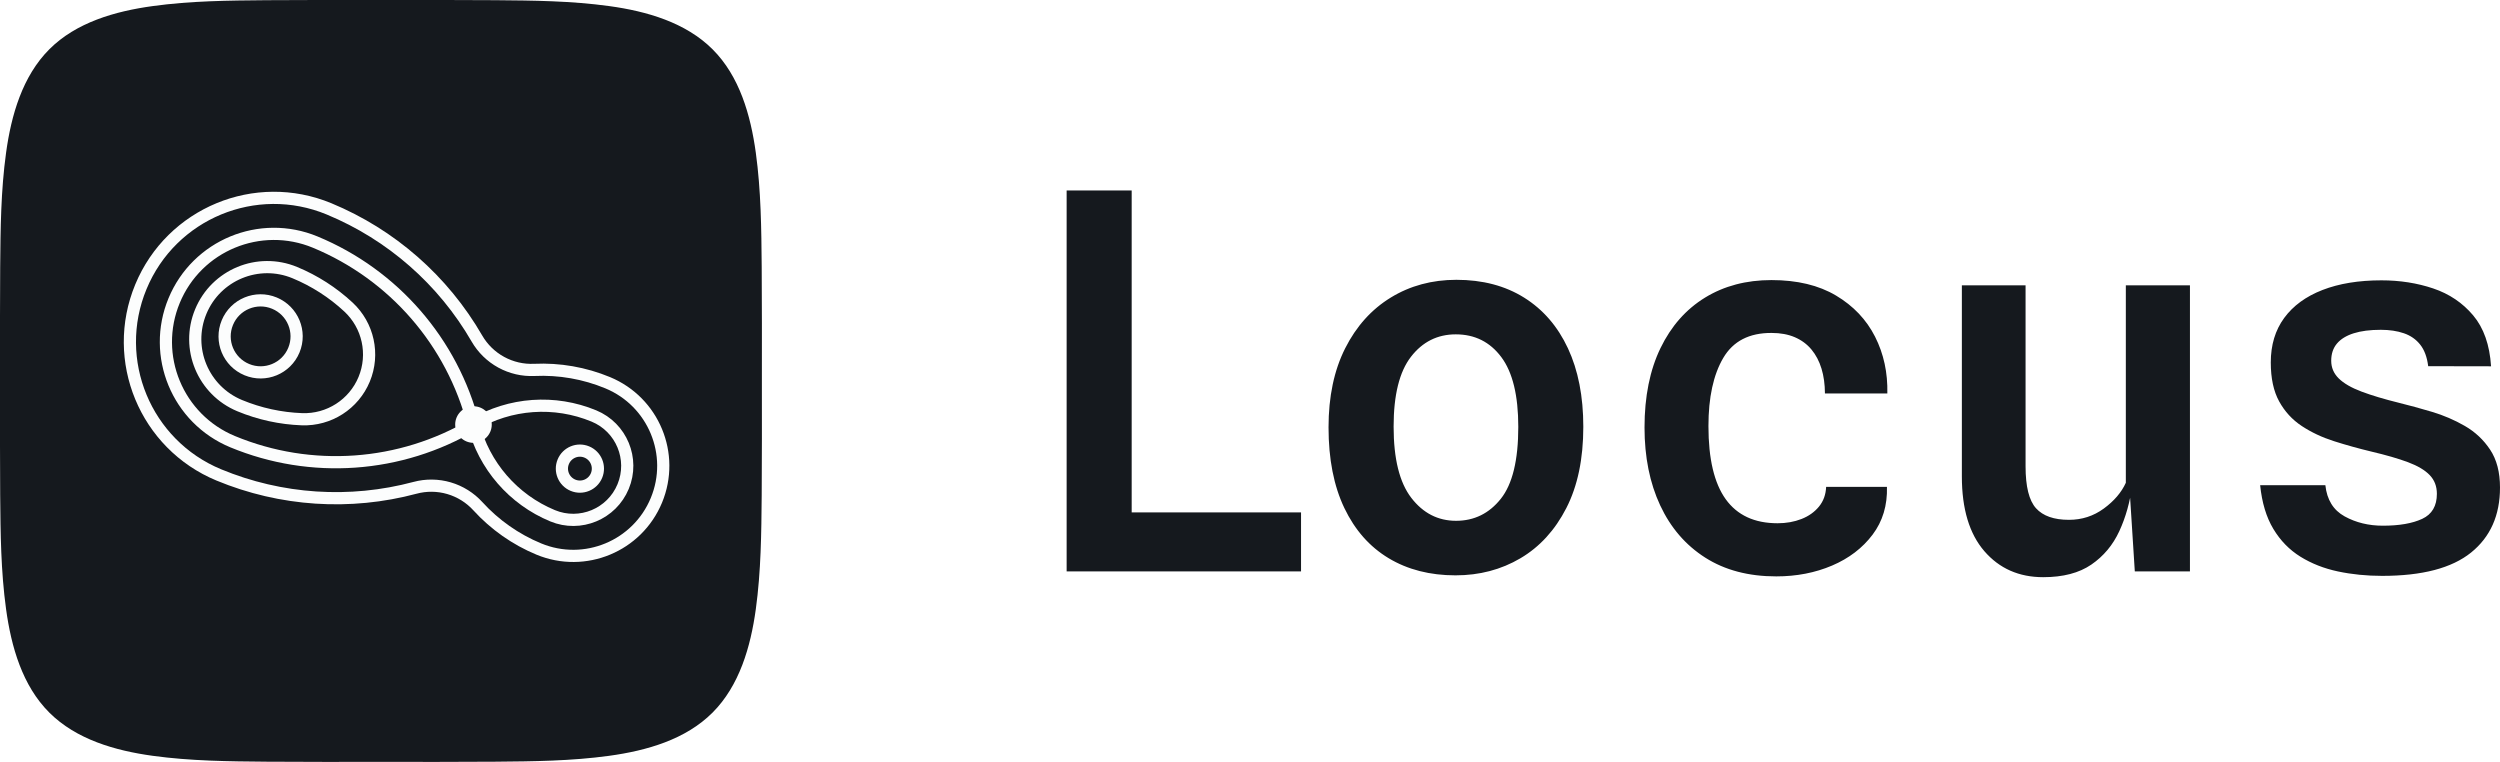
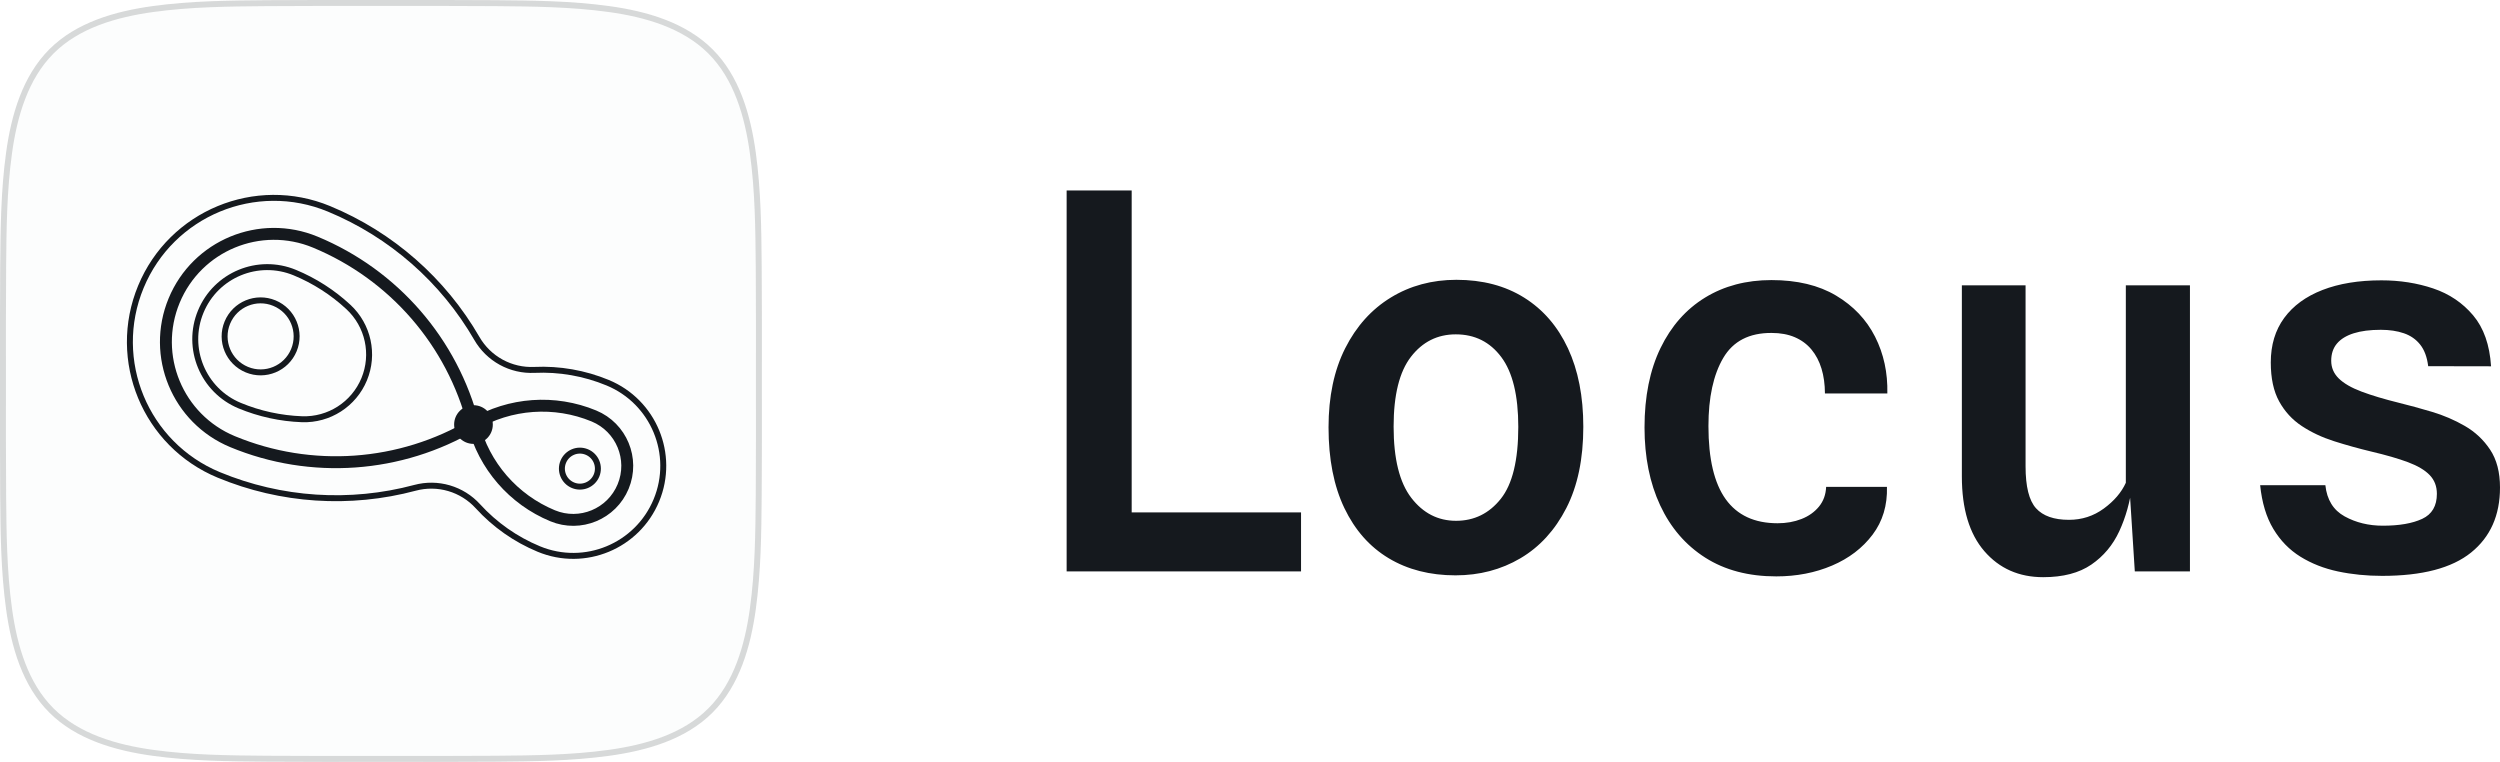
<svg xmlns="http://www.w3.org/2000/svg" viewBox="0 0 328.134 100" width="420.011" height="128">
-   <path d="M100 50C100 54.996 100.017 59.992 99.976 64.988C99.935 69.984 99.884 74.997 99.204 79.947C98.524 84.897 97.056 89.99 93.528 93.528C89.999 97.065 84.897 98.524 79.947 99.204C74.997 99.884 69.984 99.935 64.988 99.976C59.992 100.017 54.996 100 50 100C45.004 100 40.008 100.017 35.012 99.976C30.016 99.935 25.003 99.884 20.053 99.204C15.103 98.524 10.01 97.056 6.472 93.528C2.935 89.999 1.476 84.897 .796 79.947C.116 74.997 .065 69.984 .024 64.988C-.017 59.992 0 54.996 0 50C0 45.004-.017 40.008 .024 35.012C.065 30.016 .116 25.003 .796 20.053C1.476 15.103 2.944 10.01 6.472 6.472C10.001 2.935 15.103 1.476 20.053 .796C25.003 .116 30.016 .065 35.012 .024C40.008-.017 45.004 0 50 0C54.996 0 59.992-.017 64.988 .024C69.984 .065 74.997 .116 79.947 .796C84.897 1.476 89.99 2.944 93.528 6.472C97.065 10.001 98.524 15.103 99.204 20.053C99.884 25.003 99.935 30.016 99.976 35.012C100.017 40.008 100 45.004 100 50Z" fill="#15191e" />
-   <g fill="none" stroke="#fcfdfd" stroke-width="1.6">
+   <defs>
+     <clipPath id="locus-lockup-h-light-large-clip">
+       <path d="M100 50C100 54.996 100.017 59.992 99.976 64.988C99.935 69.984 99.884 74.997 99.204 79.947C98.524 84.897 97.056 89.99 93.528 93.528C89.999 97.065 84.897 98.524 79.947 99.204C74.997 99.884 69.984 99.935 64.988 99.976C59.992 100.017 54.996 100 50 100C45.004 100 40.008 100.017 35.012 99.976C30.016 99.935 25.003 99.884 20.053 99.204C15.103 98.524 10.01 97.056 6.472 93.528C2.935 89.999 1.476 84.897 .796 79.947C.116 74.997 .065 69.984 .024 64.988C-.017 59.992 0 54.996 0 50C0 45.004-.017 40.008 .024 35.012C.065 30.016 .116 25.003 .796 20.053C1.476 15.103 2.944 10.01 6.472 6.472C10.001 2.935 15.103 1.476 20.053 .796C25.003 .116 30.016 .065 35.012 .024C40.008-.017 45.004 0 50 0C54.996 0 59.992-.017 64.988 .024C69.984 .065 74.997 .116 79.947 .796C84.897 1.476 89.99 2.944 93.528 6.472C97.065 10.001 98.524 15.103 99.204 20.053C99.884 25.003 99.935 30.016 99.976 35.012C100.017 40.008 100 45.004 100 50Z" />
+     </clipPath>
+   </defs>
+   <path d="M100 50C100 54.996 100.017 59.992 99.976 64.988C99.935 69.984 99.884 74.997 99.204 79.947C98.524 84.897 97.056 89.99 93.528 93.528C89.999 97.065 84.897 98.524 79.947 99.204C74.997 99.884 69.984 99.935 64.988 99.976C59.992 100.017 54.996 100 50 100C45.004 100 40.008 100.017 35.012 99.976C30.016 99.935 25.003 99.884 20.053 99.204C15.103 98.524 10.01 97.056 6.472 93.528C2.935 89.999 1.476 84.897 .796 79.947C.116 74.997 .065 69.984 .024 64.988C-.017 59.992 0 54.996 0 50C0 45.004-.017 40.008 .024 35.012C.065 30.016 .116 25.003 .796 20.053C1.476 15.103 2.944 10.01 6.472 6.472C10.001 2.935 15.103 1.476 20.053 .796C25.003 .116 30.016 .065 35.012 .024C40.008-.017 45.004 0 50 0C54.996 0 59.992-.017 64.988 .024C69.984 .065 74.997 .116 79.947 .796C84.897 1.476 89.99 2.944 93.528 6.472C97.065 10.001 98.524 15.103 99.204 20.053C99.884 25.003 99.935 30.016 99.976 35.012C100.017 40.008 100 45.004 100 50Z" fill="#fcfdfd" stroke="#15191e" stroke-opacity="0.16" stroke-width="1.563" clip-path="url(#locus-lockup-h-light-large-clip)" />
+   <g fill="none" stroke="#15191e" stroke-width=".781" stroke-linecap="round">
    <path d="M38.573 45.959A4.725 4.725 0 0 0 36.016 39.785A4.725 4.725 0 0 0 29.842 42.342A4.725 4.725 0 0 0 32.399 48.516A4.725 4.725 0 0 0 38.573 45.959Z" />
    <path d="M47.8 49.78A8.505 8.505 0 0 0 45.728 40.292A23.625 23.625 0 0 0 38.697 35.782A9.45 9.45 0 0 0 26.35 40.896A9.45 9.45 0 0 0 31.464 53.243A23.625 23.625 0 0 0 39.626 55.025A8.505 8.505 0 0 0 47.8 49.78Z" />
    <path d="M73.932 60.605A2.362 2.362 0 0 1 77.019 59.326A2.362 2.362 0 0 1 78.297 62.413A2.362 2.362 0 0 1 75.21 63.692A2.362 2.362 0 0 1 73.932 60.605Z" />
-     <path d="M62.145 55.723A35.437 35.437 0 0 0 41.378 31.778A14.175 14.175 0 0 0 22.858 39.449A14.175 14.175 0 0 0 30.529 57.97A35.437 35.437 0 0 0 62.145 55.723" />
-     <path d="M62.145 55.723A17.719 17.719 0 0 1 77.954 54.599A7.087 7.087 0 0 1 81.789 63.86A7.087 7.087 0 0 1 72.529 67.695A17.719 17.719 0 0 1 62.145 55.723" />
+     <path d="M62.145 55.723A35.437 35.437 0 0 0 41.378 31.778A14.175 14.175 0 0 0 22.858 39.449A14.175 14.175 0 0 0 30.529 57.97A35.437 35.437 0 0 0 62.145 55.723A17.719 17.719 0 0 1 77.954 54.599A7.087 7.087 0 0 1 81.789 63.86A7.087 7.087 0 0 1 72.529 67.695A17.719 17.719 0 0 1 62.145 55.723" stroke-width="1.563" />
    <path d="M65.786 47.545A8.269 8.269 0 0 1 62.593 44.426A40.162 40.162 0 0 0 43.186 27.413A18.9 18.9 0 0 0 18.492 37.641A18.9 18.9 0 0 0 28.721 62.335A40.162 40.162 0 0 0 54.474 64.027A8.269 8.269 0 0 1 58.937 64.079A8.269 8.269 0 0 1 62.723 66.444A22.444 22.444 0 0 0 70.721 72.061A11.812 11.812 0 0 0 86.155 65.668A11.812 11.812 0 0 0 79.762 50.234A22.444 22.444 0 0 0 70.135 48.55A8.269 8.269 0 0 1 65.786 47.545Z" />
  </g>
-   <circle cx="62.145" cy="55.723" r="2.4" fill="#fcfdfd" />
+   <circle class="pt" cx="62.145" cy="55.723" r="2.539" fill="#15191e" />
  <path d="M140 75L140 25L148.537 25L148.537 71.63L144.182 67.252L170.766 67.252L170.766 75ZM191.038 75.516Q186.011 75.516 182.269 73.269Q178.526 71.023 176.451 66.681Q174.375 62.339 174.375 56.091Q174.375 50.041 176.562 45.709Q178.749 41.377 182.55 39.052Q186.351 36.726 191.161 36.726Q196.309 36.726 200.047 39.064Q203.786 41.401 205.8 45.721Q207.815 50.041 207.815 56.018Q207.815 62.339 205.585 66.689Q203.355 71.039 199.558 73.277Q195.76 75.516 191.038 75.516ZM191.112 68.357Q194.686 68.357 196.984 65.473Q199.281 62.588 199.281 56.034Q199.281 49.849 197.05 46.867Q194.819 43.885 191.079 43.885Q187.47 43.885 185.194 46.828Q182.917 49.77 182.917 55.993Q182.917 62.326 185.236 65.341Q187.554 68.357 191.112 68.357ZM233.142 75.653Q227.688 75.653 223.824 73.195Q219.961 70.736 217.905 66.33Q215.849 61.924 215.849 56.105Q215.849 50.016 217.947 45.688Q220.046 41.359 223.796 39.06Q227.547 36.761 232.508 36.761Q237.573 36.761 240.987 38.794Q244.402 40.827 246.109 44.194Q247.815 47.561 247.72 51.646L239.53 51.646Q239.522 49.834 239.078 48.38Q238.634 46.925 237.759 45.874Q236.883 44.822 235.576 44.261Q234.269 43.7 232.534 43.7Q228.125 43.674 226.182 46.982Q224.239 50.29 224.239 55.933Q224.239 62.37 226.507 65.525Q228.776 68.679 233.316 68.679Q235.024 68.679 236.446 68.122Q237.868 67.565 238.746 66.493Q239.625 65.422 239.687 63.902L247.669 63.902Q247.772 67.536 245.784 70.175Q243.796 72.814 240.464 74.234Q237.132 75.653 233.142 75.653ZM268.181 75.757Q263.407 75.757 260.454 72.343Q257.501 68.93 257.501 62.532L257.501 37.448L265.863 37.448L265.863 61.203Q265.863 65.19 267.233 66.709Q268.603 68.229 271.56 68.229Q274.11 68.229 276.133 66.748Q278.156 65.268 279.023 63.368L279.023 37.448L287.438 37.448L287.438 75L280.201 75L279.299 60.832L279.86 63.686Q279.432 66.977 278.167 69.716Q276.902 72.455 274.494 74.106Q272.086 75.757 268.181 75.757ZM312.664 75.585Q309.605 75.585 306.867 75.004Q304.128 74.422 301.948 73.073Q299.768 71.723 298.384 69.421Q297.001 67.12 296.654 63.688L305.213 63.688Q305.522 66.554 307.742 67.777Q309.963 69 312.757 69Q315.995 69 317.922 68.102Q319.849 67.204 319.849 64.817Q319.849 63.338 318.908 62.358Q317.968 61.379 316.062 60.666Q314.157 59.954 311.237 59.268Q308.71 58.66 306.349 57.907Q303.987 57.153 302.116 55.916Q300.244 54.679 299.146 52.682Q298.048 50.686 298.048 47.576Q298.048 44.13 299.812 41.728Q301.576 39.327 304.837 38.061Q308.098 36.795 312.57 36.795Q316.208 36.795 319.37 37.861Q322.532 38.927 324.612 41.395Q326.691 43.862 326.961 48.079L318.709 48.063Q318.488 46.282 317.663 45.238Q316.837 44.194 315.518 43.741Q314.199 43.288 312.487 43.288Q310.379 43.288 308.931 43.745Q307.484 44.202 306.732 45.095Q305.98 45.988 305.98 47.35Q305.98 48.695 306.967 49.669Q307.954 50.642 309.952 51.396Q311.95 52.149 314.937 52.887Q316.918 53.375 319.2 54.054Q321.482 54.733 323.517 55.907Q325.551 57.081 326.843 59.029Q328.134 60.977 328.134 63.993Q328.134 69.46 324.34 72.522Q320.545 75.585 312.664 75.585Z" fill="#15191e" />
</svg>
